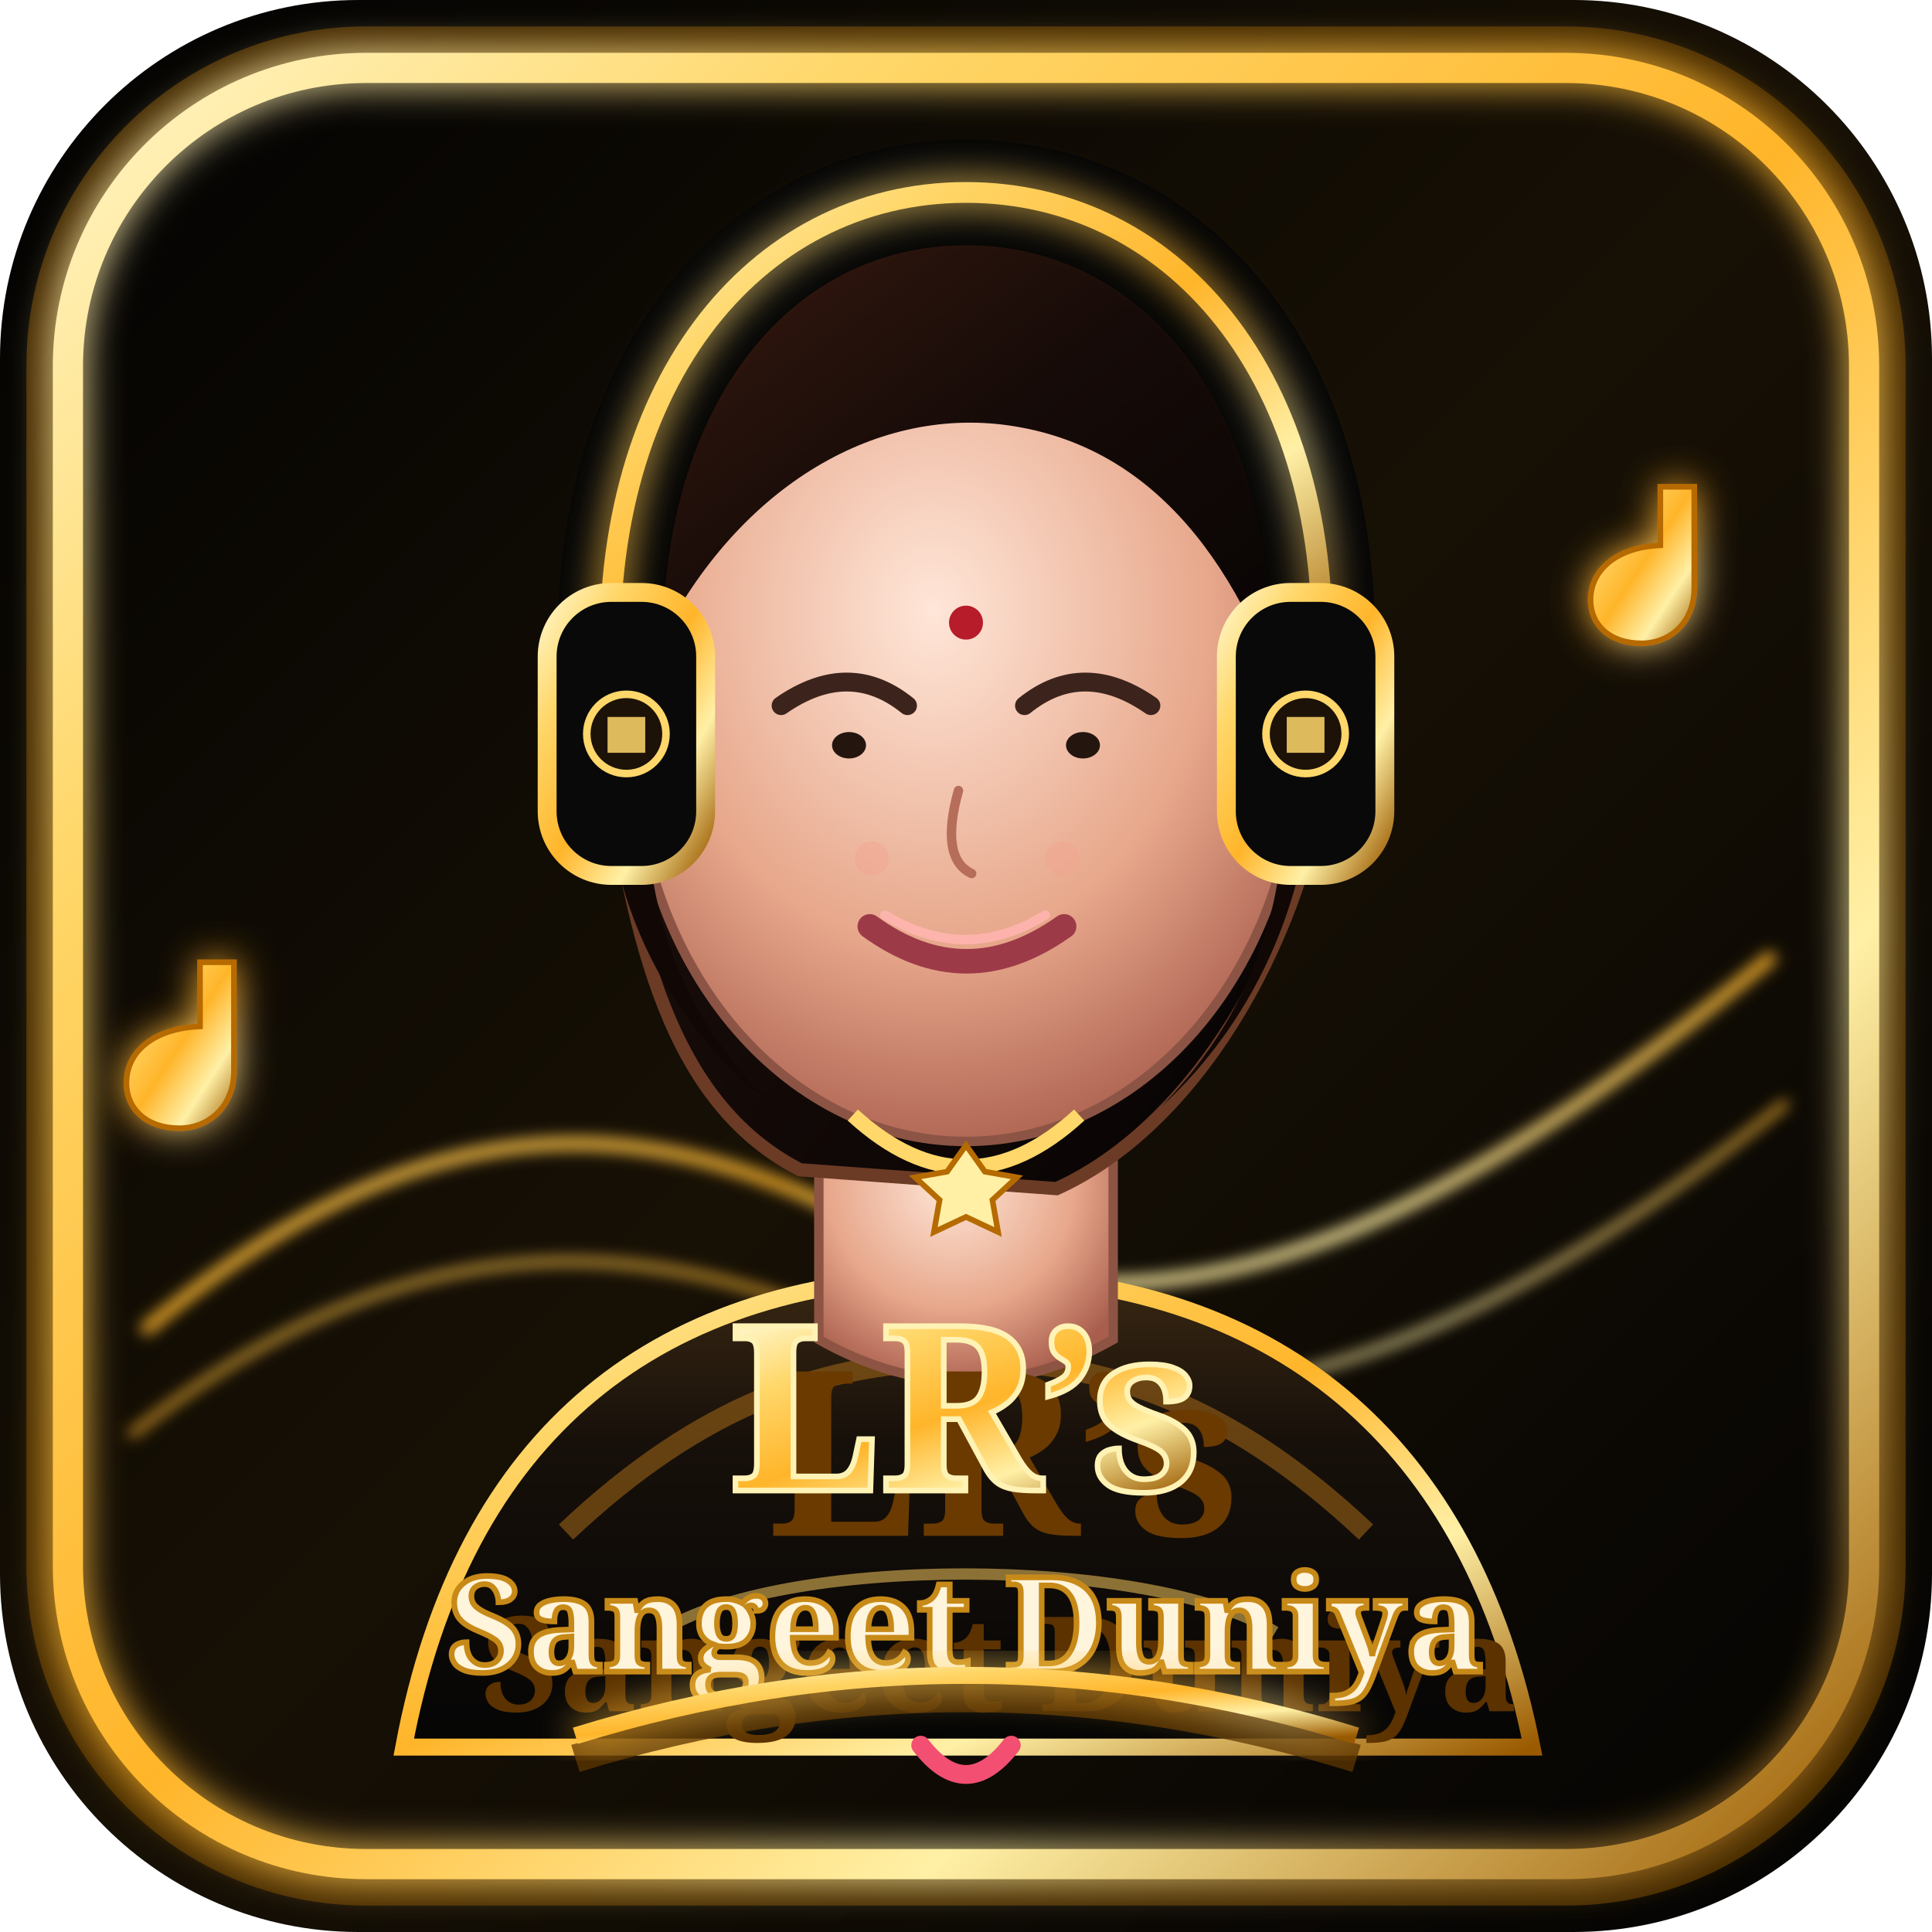
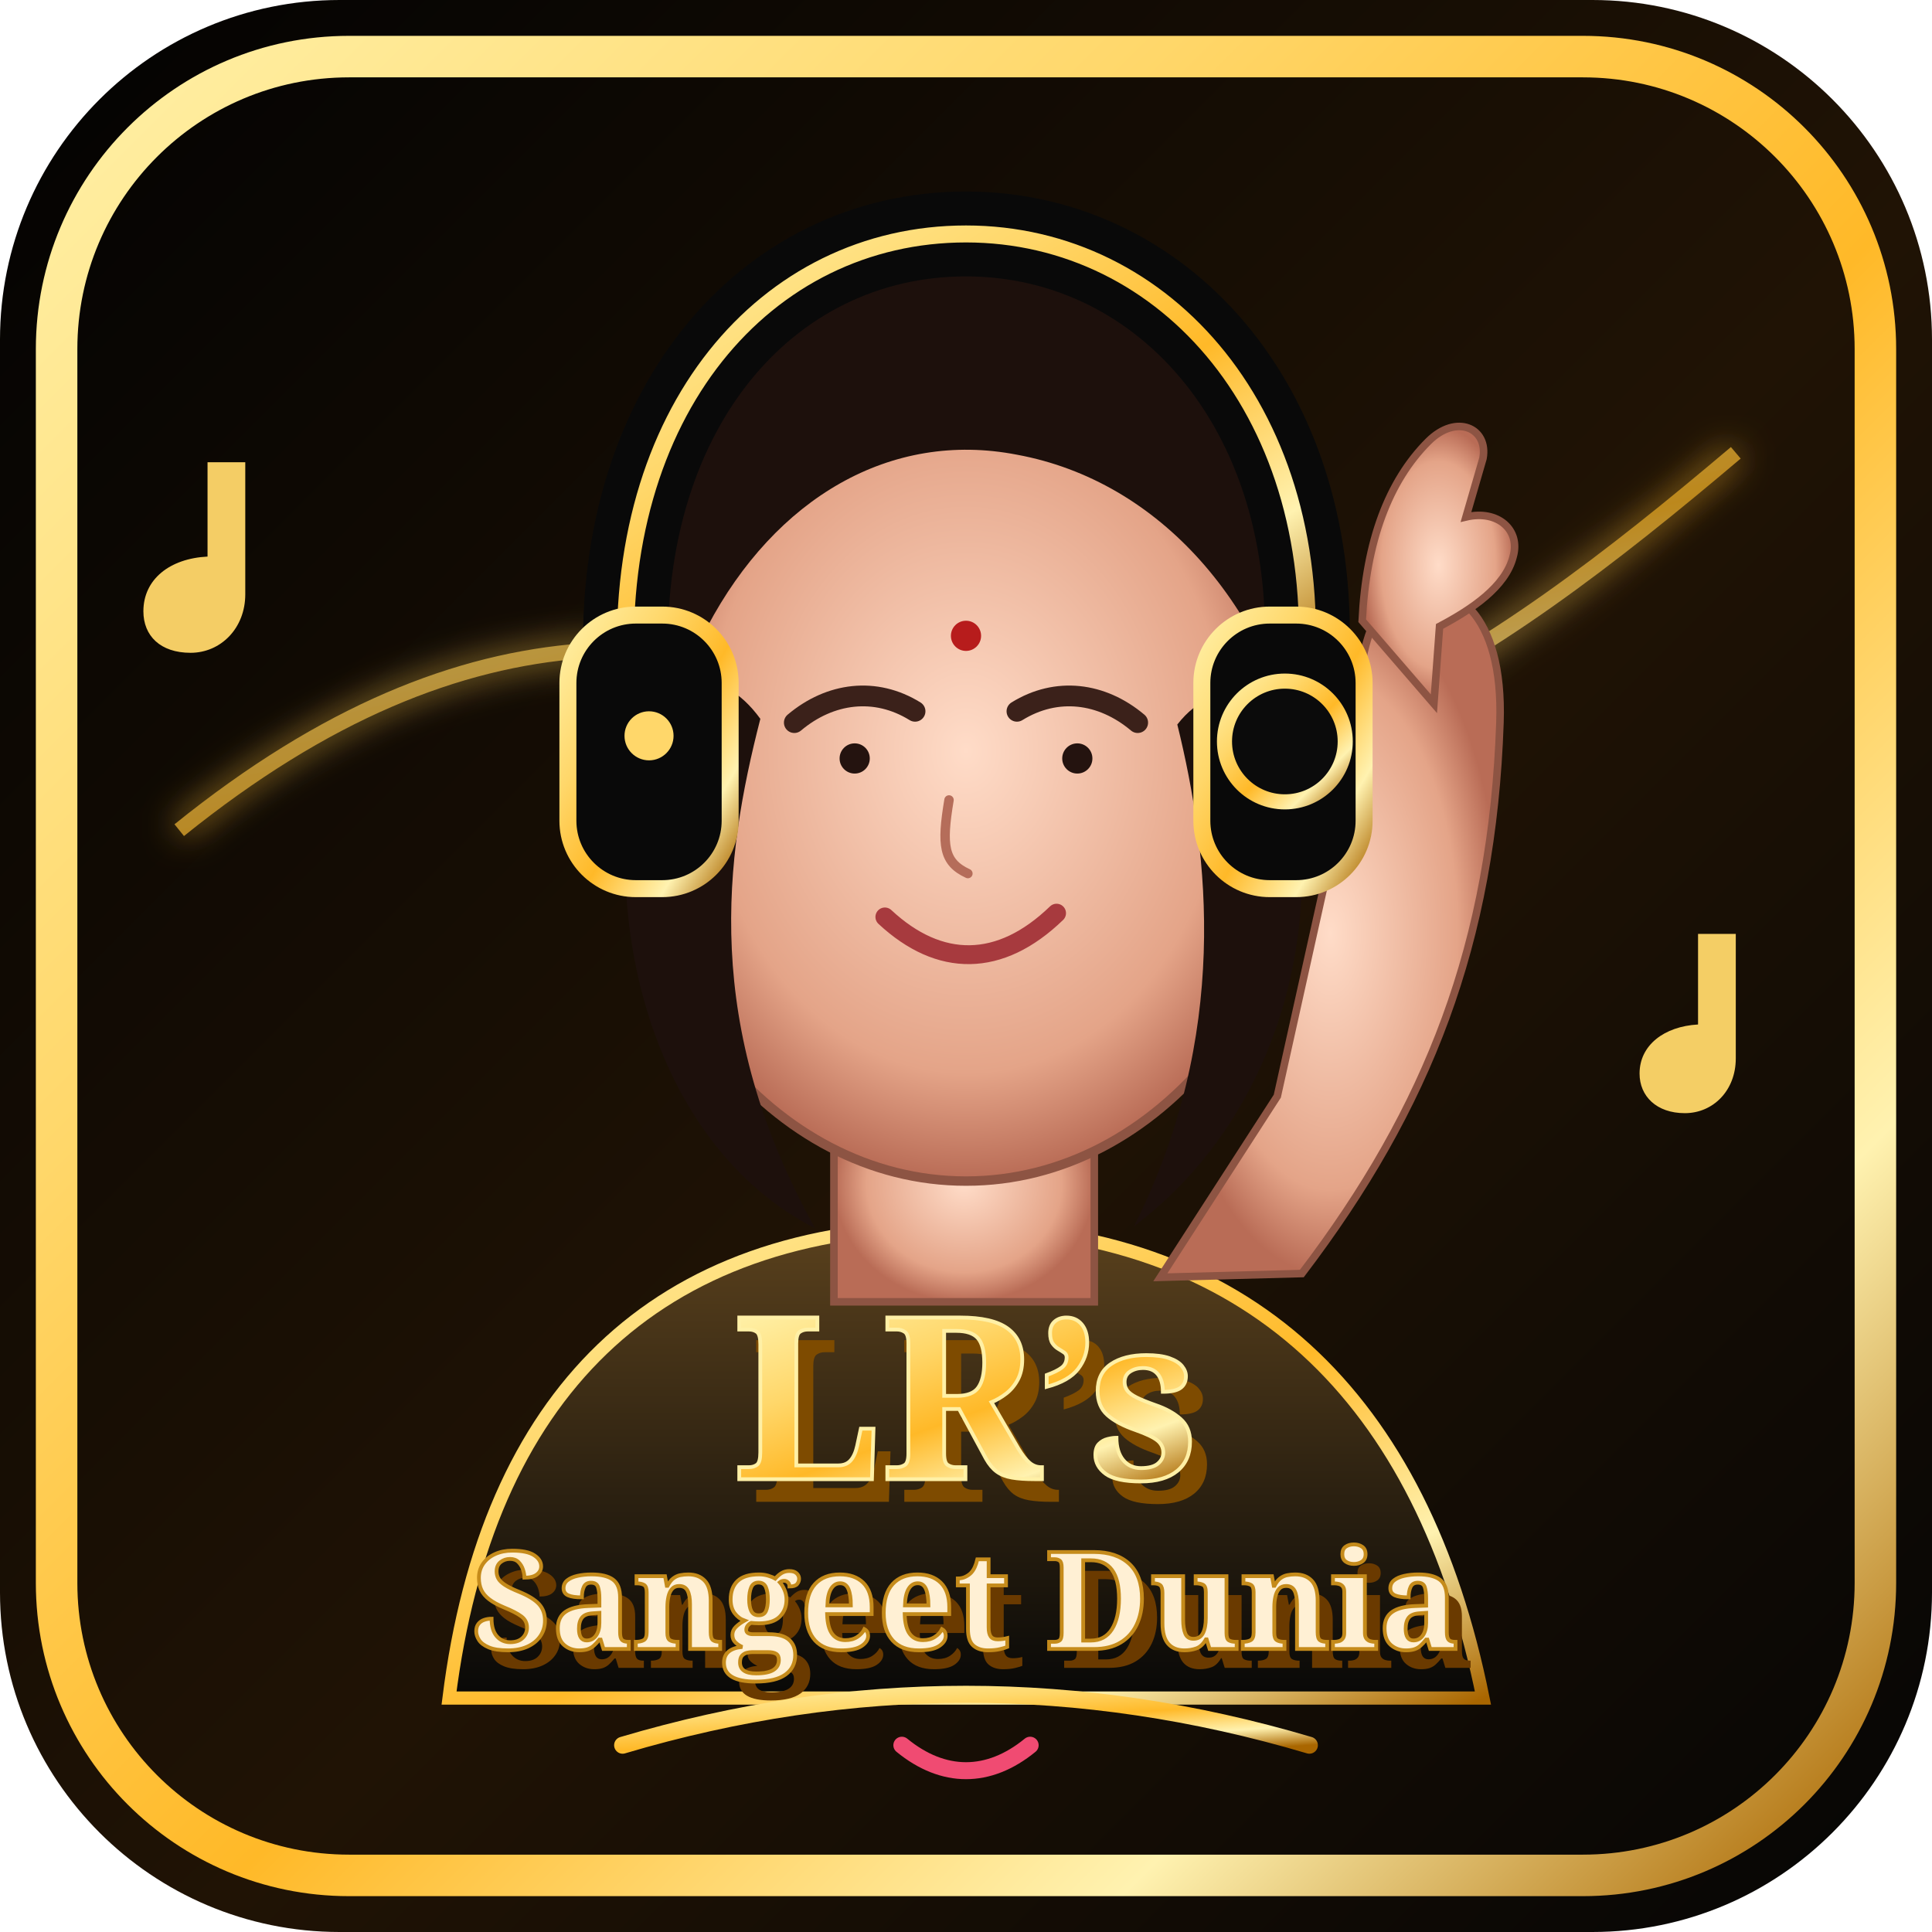
<svg xmlns="http://www.w3.org/2000/svg" width="1024" height="1024" viewBox="0 0 1024 1024">
  <defs>
    <linearGradient id="bg" x1="0" y1="0" x2="1" y2="1">
      <stop offset="0" stop-color="#020202" />
-       <stop offset=".5" stop-color="#171005" />
-       <stop offset="1" stop-color="#030303" />
+       <stop offset=".55" stop-color="#201305" />
+       <stop offset="1" stop-color="#050505" />
    </linearGradient>
    <linearGradient id="gold" x1="0" y1="0" x2="1" y2="1">
-       <stop offset="0" stop-color="#FFF6C7" />
-       <stop offset=".22" stop-color="#FFD76A" />
-       <stop offset=".5" stop-color="#FFB52A" />
-       <stop offset=".74" stop-color="#FFF0A6" />
-       <stop offset="1" stop-color="#9A5A00" />
+       <stop offset="0" stop-color="#FFF0A6" />
+       <stop offset=".3" stop-color="#FFD76A" />
+       <stop offset=".55" stop-color="#FFB928" />
+       <stop offset=".8" stop-color="#FFF2B0" />
+       <stop offset="1" stop-color="#A96600" />
    </linearGradient>
-     <linearGradient id="goldDeep" x1="0" y1="0" x2="0" y2="1">
-       <stop offset="0" stop-color="#FFE889" />
-       <stop offset=".5" stop-color="#FFB21F" />
-       <stop offset="1" stop-color="#7A4300" />
+     <radialGradient id="skin">
+       <stop offset="0" stop-color="#FFDCC8" />
+       <stop offset=".75" stop-color="#E4A488" />
+       <stop offset="1" stop-color="#B96C56" />
+     </radialGradient>
+     <linearGradient id="dress" x1="0" y1="0" x2="0" y2="1">
+       <stop stop-color="#5A411D" />
+       <stop offset="1" stop-color="#080807" />
    </linearGradient>
-     <radialGradient id="skin" cx=".45" cy=".34" r=".7">
-       <stop offset="0" stop-color="#FFE6D8" />
-       <stop offset=".6" stop-color="#E7A78B" />
-       <stop offset="1" stop-color="#A95E4D" />
-     </radialGradient>
-     <linearGradient id="hair" x1="0" y1="0" x2="1" y2="1">
-       <stop offset="0" stop-color="#3A1A10" />
-       <stop offset=".45" stop-color="#160B08" />
-       <stop offset="1" stop-color="#050303" />
-     </linearGradient>
-     <linearGradient id="dress" x1="0" y1="0" x2="0" y2="1">
-       <stop offset="0" stop-color="#3A2813" />
-       <stop offset=".35" stop-color="#17100A" />
-       <stop offset="1" stop-color="#050505" />
-     </linearGradient>
-     <filter id="glow" x="-40%" y="-40%" width="180%" height="180%">
-       <feGaussianBlur stdDeviation="10" result="b" />
+     <filter id="glow">
+       <feGaussianBlur stdDeviation="9" result="b" />
      <feMerge>
        <feMergeNode in="b" />
        <feMergeNode in="SourceGraphic" />
      </feMerge>
    </filter>
-     <filter id="soft" x="-40%" y="-40%" width="180%" height="180%">
-       <feGaussianBlur stdDeviation="4" />
-     </filter>
  </defs>
-   <rect width="1024" height="1024" rx="190" fill="url(#bg)" />
-   <rect x="28" y="28" width="968" height="968" rx="166" fill="none" stroke="#5F3A00" stroke-width="28" opacity=".7" />
-   <rect x="36" y="36" width="952" height="952" rx="158" fill="none" stroke="url(#gold)" stroke-width="16" filter="url(#glow)" />
-   <g opacity=".9" filter="url(#soft)" fill="none" stroke="url(#gold)" stroke-linecap="round">
-     <path d="M78 704 C220 585 335 585 458 648 C604 722 748 665 938 508" stroke-width="7" />
-     <path d="M70 760 C214 646 340 650 470 710 C612 775 765 731 946 585" stroke-width="4" />
+   <rect width="1024" height="1024" rx="180" fill="url(#bg)" />
+   <rect x="30" y="30" width="964" height="964" rx="155" fill="none" stroke="url(#gold)" stroke-width="22" />
+   <path d="M95 440C250 315 375 330 500 385C650 450 790 350 920 240" fill="none" stroke="url(#gold)" stroke-width="8" opacity=".7" filter="url(#glow)" />
+   <g fill="#FFD76A" opacity=".95">
+     <path d="M110 245h20v70c0 18-13 31-29 31s-25-9-25-22c0-17 14-28 34-29v-50z" />
+     <path d="M900 495h20v66c0 17-12 29-27 29s-24-9-24-21c0-15 13-25 31-26v-48z" />
  </g>
-   <path d="M214 926 C245 760 348 676 512 676 C676 676 780 764 812 926 Z" fill="url(#dress)" stroke="url(#gold)" stroke-width="9" />
-   <path d="M300 812 C372 744 438 721 512 721 C586 721 653 745 724 812" fill="none" stroke="#A66A18" stroke-width="11" opacity=".55" />
-   <path d="M350 865 C413 824 608 824 676 865" fill="none" stroke="#F2C55B" stroke-width="6" opacity=".55" />
-   <path d="M434 574 L590 574 L590 710 Q512 754 434 710 Z" fill="url(#skin)" stroke="#8D5443" stroke-width="5" />
-   <path d="M322 404 C286 229 383 118 512 118 C641 118 738 231 702 411          C688 502 633 597 560 630 L424 620 C354 584 336 497 322 404 Z" fill="url(#hair)" stroke="#6B3B26" stroke-width="7" />
-   <ellipse cx="512" cy="392" rx="176" ry="213" fill="url(#skin)" stroke="#8C5444" stroke-width="5" />
-   <path d="M336 392 C306 240 390 126 512 126 C634 126 716 239 687 393          C659 298 611 238 538 226 C466 214 392 257 350 340 Z" fill="url(#hair)" />
-   <path d="M351 354 C332 438 343 523 411 587 C352 543 315 468 322 388 Z" fill="#110806" />
-   <path d="M673 354 C691 439 680 521 615 587 C667 540 700 466 695 389 Z" fill="#110806" />
-   <path d="M324 364 C315 206 399 102 512 102 C625 102 710 205 700 364" fill="none" stroke="#060606" stroke-width="56" />
-   <path d="M324 364 C315 206 399 102 512 102 C625 102 710 205 700 364" fill="none" stroke="url(#gold)" stroke-width="11" filter="url(#glow)" />
-   <rect x="290" y="314" width="84" height="150" rx="34" fill="#090909" stroke="url(#gold)" stroke-width="10" />
-   <rect x="650" y="314" width="84" height="150" rx="34" fill="#090909" stroke="url(#gold)" stroke-width="10" />
-   <circle cx="332" cy="389" r="21" fill="#1C1208" stroke="#FFD76A" stroke-width="4" />
-   <circle cx="692" cy="389" r="21" fill="#1C1208" stroke="#FFD76A" stroke-width="4" />
-   <path d="M322 380 L342 380 L342 399 L322 399 Z" fill="#FFD76A" opacity=".85" />
-   <path d="M682 380 L702 380 L702 399 L682 399 Z" fill="#FFD76A" opacity=".85" />
-   <path d="M414 374 Q450 349 481 374" fill="none" stroke="#3C241C" stroke-width="10" stroke-linecap="round" />
-   <path d="M543 374 Q574 349 610 374" fill="none" stroke="#3C241C" stroke-width="10" stroke-linecap="round" />
-   <ellipse cx="450" cy="395" rx="9" ry="7" fill="#24150F" />
-   <ellipse cx="574" cy="395" rx="9" ry="7" fill="#24150F" />
-   <path d="M508 419 Q498 455 515 463" fill="none" stroke="#B66D59" stroke-width="5" stroke-linecap="round" />
-   <path d="M461 491 Q512 528 564 491" fill="none" stroke="#9D3A48" stroke-width="13" stroke-linecap="round" />
-   <path d="M469 485 Q512 511 554 485" fill="none" stroke="#FFB5AF" stroke-width="5" stroke-linecap="round" opacity=".9" />
-   <circle cx="512" cy="330" r="9" fill="#B71C2B" />
-   <circle cx="462" cy="455" r="9" fill="#F2A18E" opacity=".42" />
-   <circle cx="563" cy="455" r="9" fill="#F2A18E" opacity=".42" />
-   <path d="M452 591 Q512 646 572 591" fill="none" stroke="#FFD76A" stroke-width="8" />
-   <path d="M512 607 l10 14 17 3 -13 12 3 17 -17 -8 -17 8 3 -17 -13 -12 17 -3z" fill="#FFF0A6" stroke="#B56B00" stroke-width="3" />
-   <g fill="url(#gold)" stroke="#B66A00" stroke-width="3" filter="url(#glow)">
-     <path d="M106 510 h18 v58 c0 18 -13 30 -29 30 c-17 0 -28 -10 -28 -24 c0 -17 15 -29 39 -30 z" />
-     <path d="M880 258 h18 v54 c0 18 -13 29 -28 29 c-17 0 -27 -10 -27 -23 c0 -16 14 -28 37 -29 z" />
+   <path d="M238 900c20-160 108-250 266-250s250 91 282 250z" fill="url(#dress)" stroke="url(#gold)" stroke-width="7" />
+   <path d="M690 675c67-88 101-175 105-292 2-58-25-77-50-69-22 7-25 39-28 87l-40 180-62 96z" fill="url(#skin)" stroke="#8D5443" stroke-width="4" />
+   <path d="M442 565h138v125H442z" fill="url(#skin)" stroke="#8D5443" stroke-width="4" />
+   <ellipse cx="512" cy="398" rx="185" ry="228" fill="url(#skin)" stroke="#8D5443" stroke-width="5" />
+   <path d="M332 405c-31-150 48-278 182-278s215 116 176 281c-18-87-75-153-151-167-67-13-128 23-164 91-18 35-29 61-43 73z" fill="#1D100C" />
+   <path d="M340 388c-25 94 4 218 92 263-60-108-48-196-29-270-21-29-50-26-63 7z" fill="#1D100C" />
+   <path d="M680 396c26 83 2 193-79 254 51-101 40-197 23-266 22-28 48-14 56 12z" fill="#1D100C" />
+   <path d="M332 360c-8-142 74-236 180-236s191 96 180 236" fill="none" stroke="#090909" stroke-width="45" />
+   <path d="M332 360c-8-142 74-236 180-236s191 96 180 236" fill="none" stroke="url(#gold)" stroke-width="9" />
+   <rect x="301" y="326" width="86" height="145" rx="36" fill="#090909" stroke="url(#gold)" stroke-width="9" />
+   <rect x="637" y="326" width="86" height="145" rx="36" fill="#090909" stroke="url(#gold)" stroke-width="9" />
+   <circle cx="344" cy="390" r="13" fill="#FFD76A" />
+   <circle cx="680" cy="390" r="13" fill="#FFD76A" />
+   <path d="M421 383c19-16 43-19 64-6M539 377c21-13 45-10 64 6" fill="none" stroke="#3B211A" stroke-width="11" stroke-linecap="round" />
+   <circle cx="453" cy="402" r="8" fill="#24130F" />
+   <circle cx="571" cy="402" r="8" fill="#24130F" />
+   <path d="M503 424c-4 24-3 33 10 39" fill="none" stroke="#B56D5A" stroke-width="5" stroke-linecap="round" />
+   <path d="M469 486c29 27 61 27 91-2" fill="none" stroke="#A73A3E" stroke-width="10" stroke-linecap="round" />
+   <circle cx="512" cy="337" r="8" fill="#B71C1C" />
+   <path d="M722 329c2-42 14-74 35-95 15-15 32-7 29 9l-9 31c17-4 29 7 25 21-4 16-22 28-39 37l-3 41z" fill="url(#skin)" stroke="#8D5443" stroke-width="4" />
+   <circle cx="681" cy="393" r="32" fill="#0B0B0B" stroke="url(#gold)" stroke-width="8" />
+   <g font-family="Georgia,serif" font-weight="900" text-anchor="middle">
+     <text x="512" y="784" font-size="120" fill="#7E4B00" transform="translate(9 12)">LR’s</text>
+     <text x="512" y="784" font-size="120" fill="url(#gold)" stroke="#FFF0A6" stroke-width="2">LR’s</text>
+     <text x="512" y="874" font-size="72" fill="#6A3A00" transform="translate(8 10)">Sangeet Dunia</text>
+     <text x="512" y="874" font-size="72" fill="#FFF0D4" stroke="#C58B1B" stroke-width="2">Sangeet Dunia</text>
  </g>
-   <g font-family="Georgia,serif" font-weight="900" text-anchor="middle">
-     <text x="520" y="798" font-size="122" fill="#6A3A00" transform="translate(12 16)">LR’s</text>
-     <text x="512" y="790" font-size="122" fill="url(#gold)" stroke="#FFF2B5" stroke-width="3">LR’s</text>
-     <text x="520" y="894" font-size="70" fill="#5B3200" transform="translate(10 13)">Sangeet Duniya</text>
-     <text x="512" y="886" font-size="70" fill="#FFF4DC" stroke="#C78A18" stroke-width="3">Sangeet Duniya</text>
-   </g>
-   <path d="M305 932 Q512 868 719 932" fill="none" stroke="#5A3300" stroke-width="15" opacity=".8" />
-   <path d="M305 920 Q512 856 719 920" fill="none" stroke="url(#gold)" stroke-width="9" filter="url(#glow)" />
-   <path d="M488 925 Q512 956 536 925" fill="none" stroke="#F24F72" stroke-width="10" stroke-linecap="round" />
+   <path d="M330 925q182-54 364 0" fill="none" stroke="url(#gold)" stroke-width="9" stroke-linecap="round" />
+   <path d="M478 925c22 18 46 18 68 0" fill="none" stroke="#F04B72" stroke-width="9" stroke-linecap="round" />
</svg>
